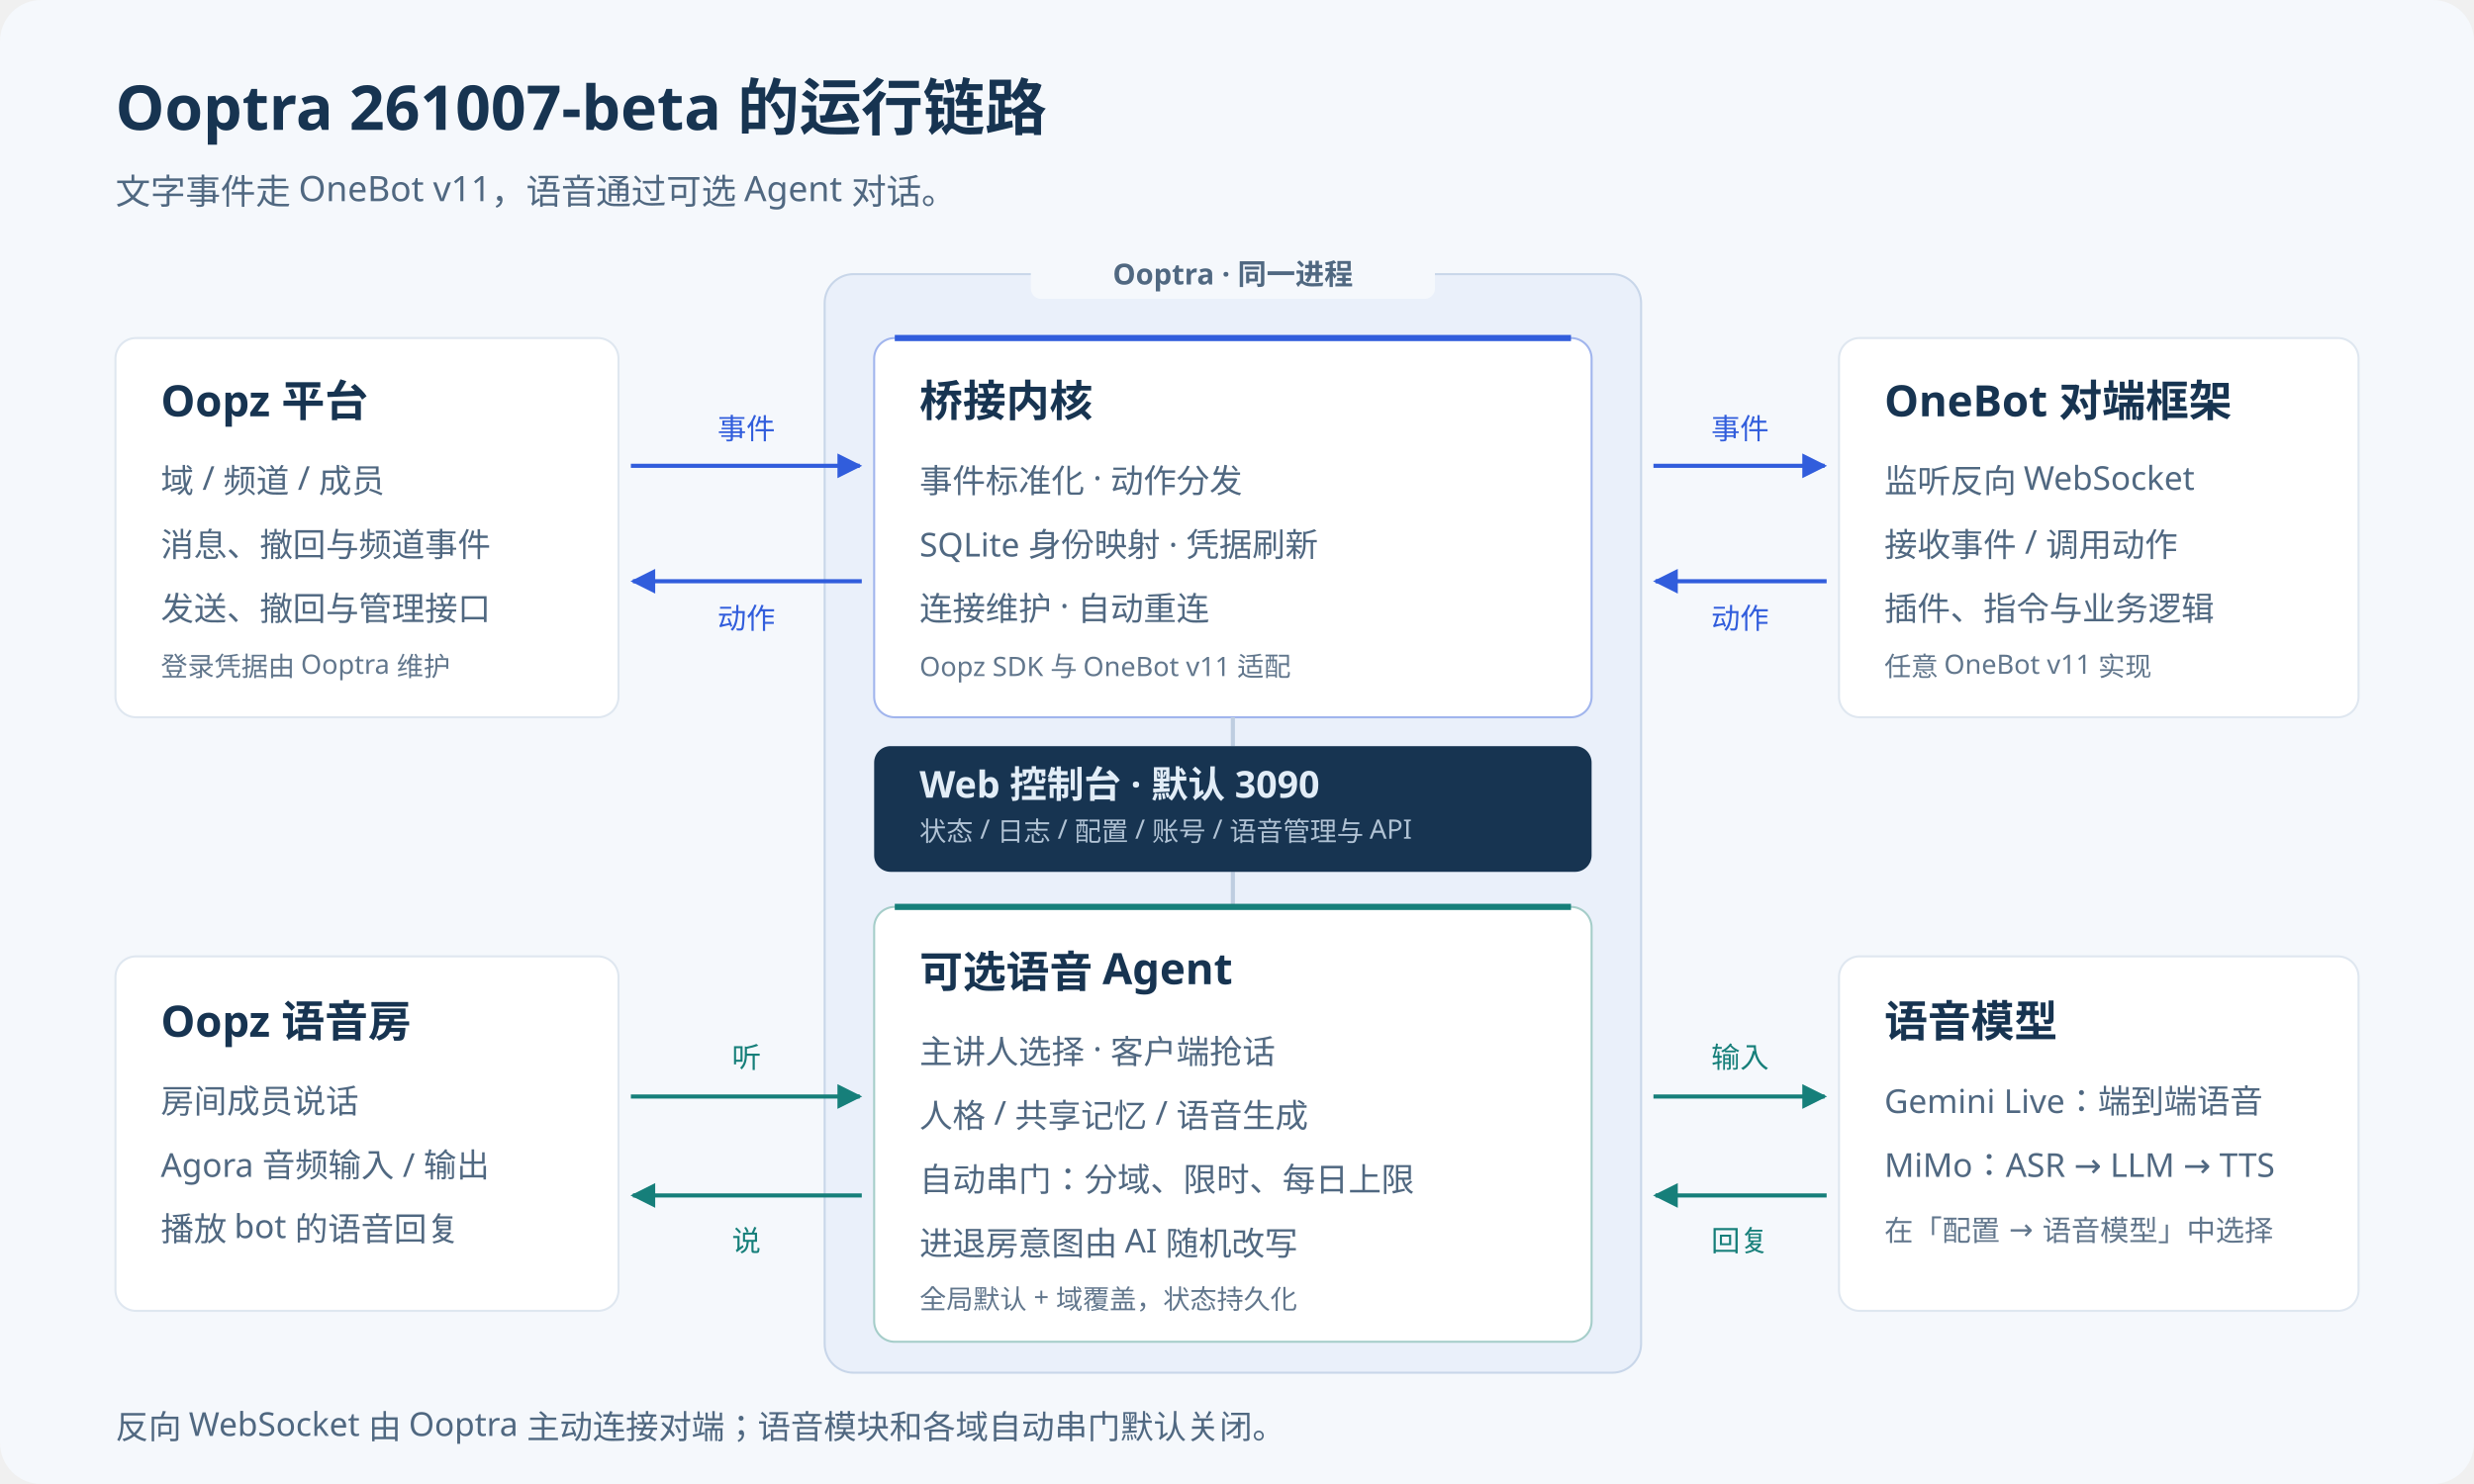
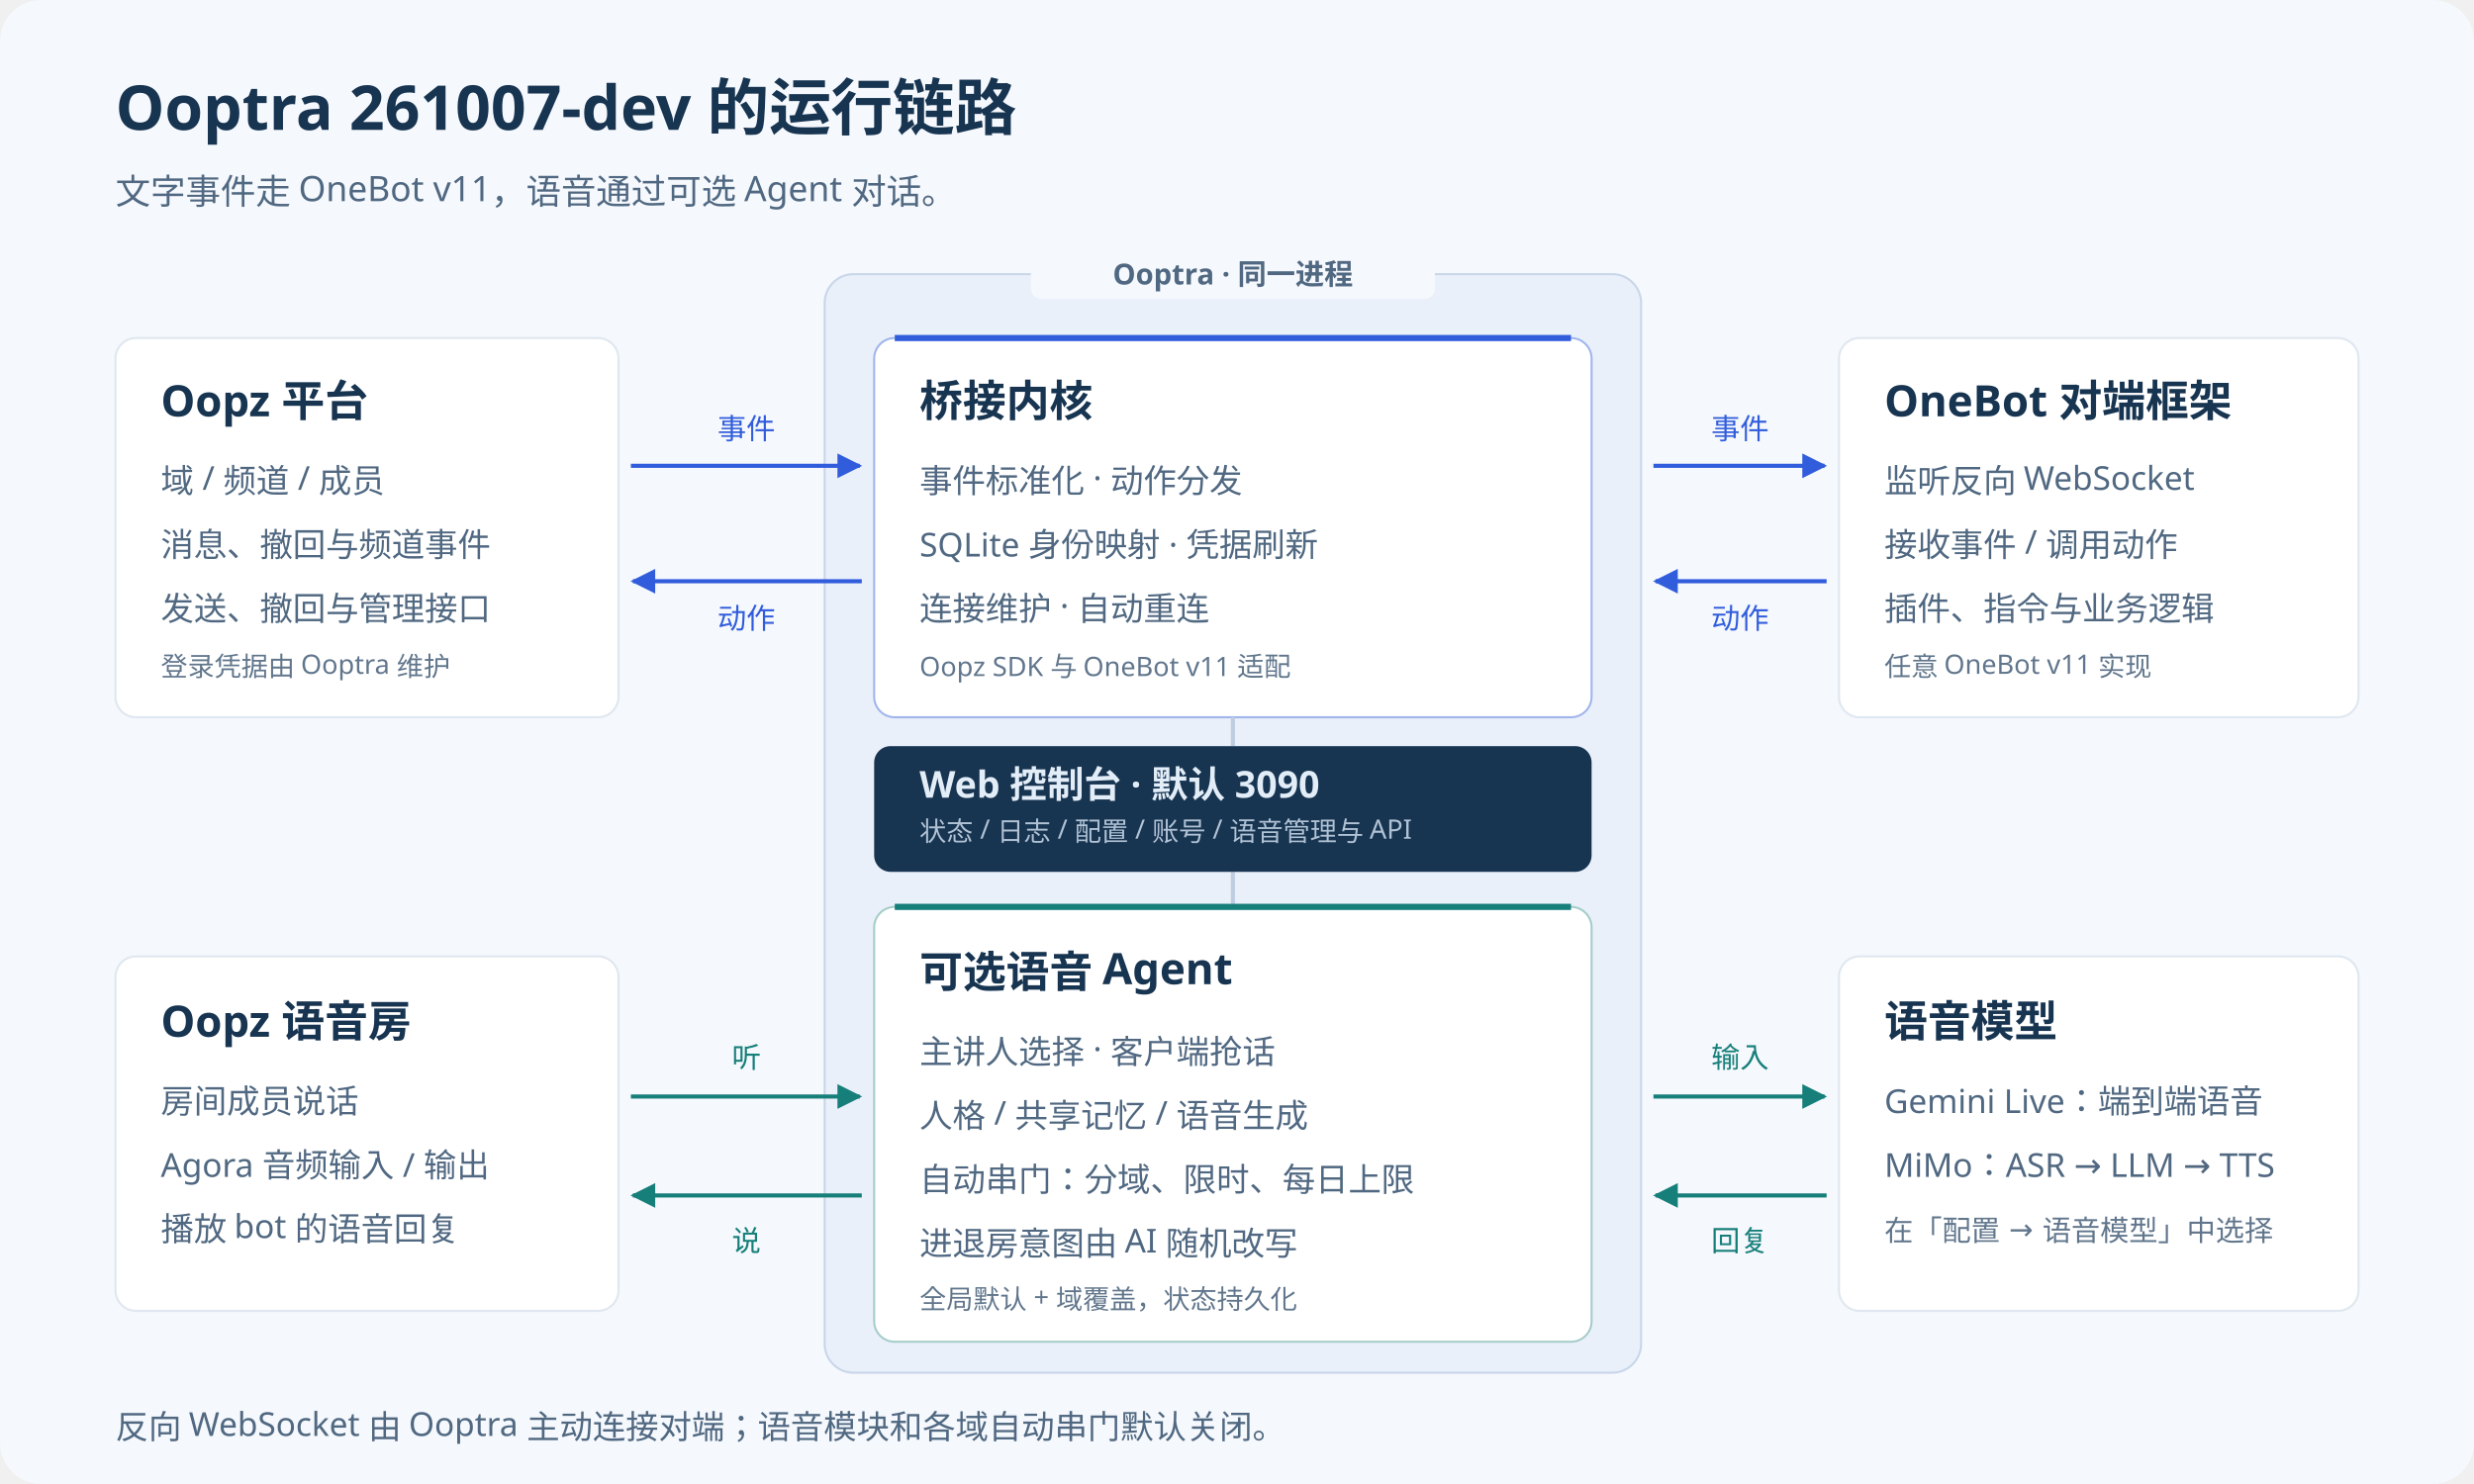
<svg xmlns="http://www.w3.org/2000/svg" width="1200" height="720" viewBox="0 0 1200 720" role="img" aria-labelledby="map-title map-desc">
  <defs>
    <marker id="map-arrow-blue" viewBox="0 0 10 10" refX="9" refY="5" markerWidth="6" markerHeight="6" orient="auto-start-reverse">
      <path d="M0 0l10 5-10 5Z" fill="#315DDC" />
    </marker>
    <marker id="map-arrow-teal" viewBox="0 0 10 10" refX="9" refY="5" markerWidth="6" markerHeight="6" orient="auto-start-reverse">
      <path d="M0 0l10 5-10 5Z" fill="#167F7A" />
    </marker>
  </defs>
  <g font-family="Segoe UI, Microsoft YaHei UI, PingFang SC, sans-serif">
    <rect width="1200" height="720" rx="20" fill="#F5F8FC" />
-     <text x="56" y="63" font-size="30" font-weight="650" fill="#173451">Ooptra 261007-beta 的运行链路</text>
+     <text x="56" y="63" font-size="30" font-weight="650" fill="#173451">Ooptra 261007-dev 的运行链路</text>
    <text x="56" y="99" font-size="17" fill="#506881">文字事件走 OneBot v11，语音通过可选 Agent 对话。</text>
    <rect x="400" y="133" width="396" height="533" rx="14" fill="#EAF0FA" stroke="#C8D6E9" />
    <rect x="500" y="120" width="196" height="25" rx="5" fill="#F5F8FC" />
    <text x="598" y="138" text-anchor="middle" font-size="14" font-weight="600" fill="#506881">Ooptra · 同一进程</text>
    <rect x="56" y="164" width="244" height="184" rx="10" fill="#FFFFFF" stroke="#DFE7F0" />
    <text x="78" y="202" font-size="21" font-weight="650" fill="#173451">Oopz 平台</text>
    <text x="78" y="239" font-size="16" fill="#506881">域 / 频道 / 成员</text>
    <text x="78" y="270" font-size="16" fill="#506881">消息、撤回与频道事件</text>
    <text x="78" y="301" font-size="16" fill="#506881">发送、撤回与管理接口</text>
    <text x="78" y="328" font-size="13" fill="#61768C">登录凭据由 Ooptra 维护</text>
    <rect x="424" y="164" width="348" height="184" rx="10" fill="#FFFFFF" stroke="#A1B5ED" />
    <path d="M434 164h328" stroke="#315DDC" stroke-width="3" />
    <text x="446" y="202" font-size="21" font-weight="650" fill="#173451">桥接内核</text>
    <text x="446" y="239" font-size="16" fill="#506881">事件标准化 · 动作分发</text>
    <text x="446" y="270" font-size="16" fill="#506881">SQLite 身份映射 · 凭据刷新</text>
    <text x="446" y="301" font-size="16" fill="#506881">连接维护 · 自动重连</text>
    <text x="446" y="328" font-size="13" fill="#61768C">Oopz SDK 与 OneBot v11 适配</text>
    <rect x="892" y="164" width="252" height="184" rx="10" fill="#FFFFFF" stroke="#DFE7F0" />
    <text x="914" y="202" font-size="21" font-weight="650" fill="#173451">OneBot 对端框架</text>
    <text x="914" y="239" font-size="16" fill="#506881">监听反向 WebSocket</text>
    <text x="914" y="270" font-size="16" fill="#506881">接收事件 / 调用动作</text>
    <text x="914" y="301" font-size="16" fill="#506881">插件、指令与业务逻辑</text>
    <text x="914" y="328" font-size="13" fill="#61768C">任意 OneBot v11 实现</text>
    <g fill="none" stroke="#315DDC" stroke-width="2" marker-end="url(#map-arrow-blue)">
      <path d="M306 226h111" />
      <path d="M418 282H307" />
      <path d="M802 226h83" />
      <path d="M886 282h-83" />
    </g>
    <g font-size="14" text-anchor="middle" fill="#315DDC">
      <text x="362" y="213">事件</text>
      <text x="362" y="305">动作</text>
      <text x="844" y="213">事件</text>
      <text x="844" y="305">动作</text>
    </g>
    <path d="M598 348v14M598 423v17" stroke="#BECDE0" stroke-width="2" />
    <rect x="424" y="362" width="348" height="61" rx="8" fill="#173451" />
    <text x="446" y="387" font-size="18" font-weight="600" fill="#E2EDF7">Web 控制台 · 默认 3090</text>
    <text x="446" y="408" font-size="13" fill="#B0C2D4">状态 / 日志 / 配置 / 账号 / 语音管理与 API</text>
    <rect x="56" y="464" width="244" height="172" rx="10" fill="#FFFFFF" stroke="#DFE7F0" />
    <text x="78" y="503" font-size="21" font-weight="650" fill="#173451">Oopz 语音房</text>
    <text x="78" y="540" font-size="16" fill="#506881">房间成员说话</text>
    <text x="78" y="571" font-size="16" fill="#506881">Agora 音频输入 / 输出</text>
    <text x="78" y="602" font-size="16" fill="#506881">播放 bot 的语音回复</text>
    <rect x="424" y="440" width="348" height="211" rx="10" fill="#FFFFFF" stroke="#A5CDC9" />
    <path d="M434 440h328" stroke="#167F7A" stroke-width="3" />
    <text x="446" y="479" font-size="21" font-weight="650" fill="#173451">可选语音 Agent</text>
    <text x="446" y="516" font-size="16" fill="#506881">主讲人选择 · 客户端抢话</text>
    <text x="446" y="547" font-size="16" fill="#506881">人格 / 共享记忆 / 语音生成</text>
    <text x="446" y="578" font-size="16" fill="#506881">自动串门：分域、限时、每日上限</text>
    <text x="446" y="609" font-size="16" fill="#506881">进退房意图由 AI 随机改写</text>
    <text x="446" y="635" font-size="13" fill="#61768C">全局默认 + 域覆盖，状态持久化</text>
    <rect x="892" y="464" width="252" height="172" rx="10" fill="#FFFFFF" stroke="#DFE7F0" />
    <text x="914" y="503" font-size="21" font-weight="650" fill="#173451">语音模型</text>
    <text x="914" y="540" font-size="16" fill="#506881">Gemini Live：端到端语音</text>
    <text x="914" y="571" font-size="16" fill="#506881">MiMo：ASR → LLM → TTS</text>
    <text x="914" y="602" font-size="14" fill="#61768C">在「配置 → 语音模型」中选择</text>
    <g fill="none" stroke="#167F7A" stroke-width="2" marker-end="url(#map-arrow-teal)">
      <path d="M306 532h111" />
      <path d="M418 580H307" />
      <path d="M802 532h83" />
      <path d="M886 580h-83" />
    </g>
    <g font-size="14" text-anchor="middle" fill="#167F7A">
      <text x="362" y="518">听</text>
      <text x="362" y="607">说</text>
      <text x="844" y="518">输入</text>
      <text x="844" y="607">回复</text>
    </g>
    <text x="56" y="698" font-size="16" fill="#506881">反向 WebSocket 由 Ooptra 主动连接对端；语音模块和各域自动串门默认关闭。</text>
  </g>
</svg>
